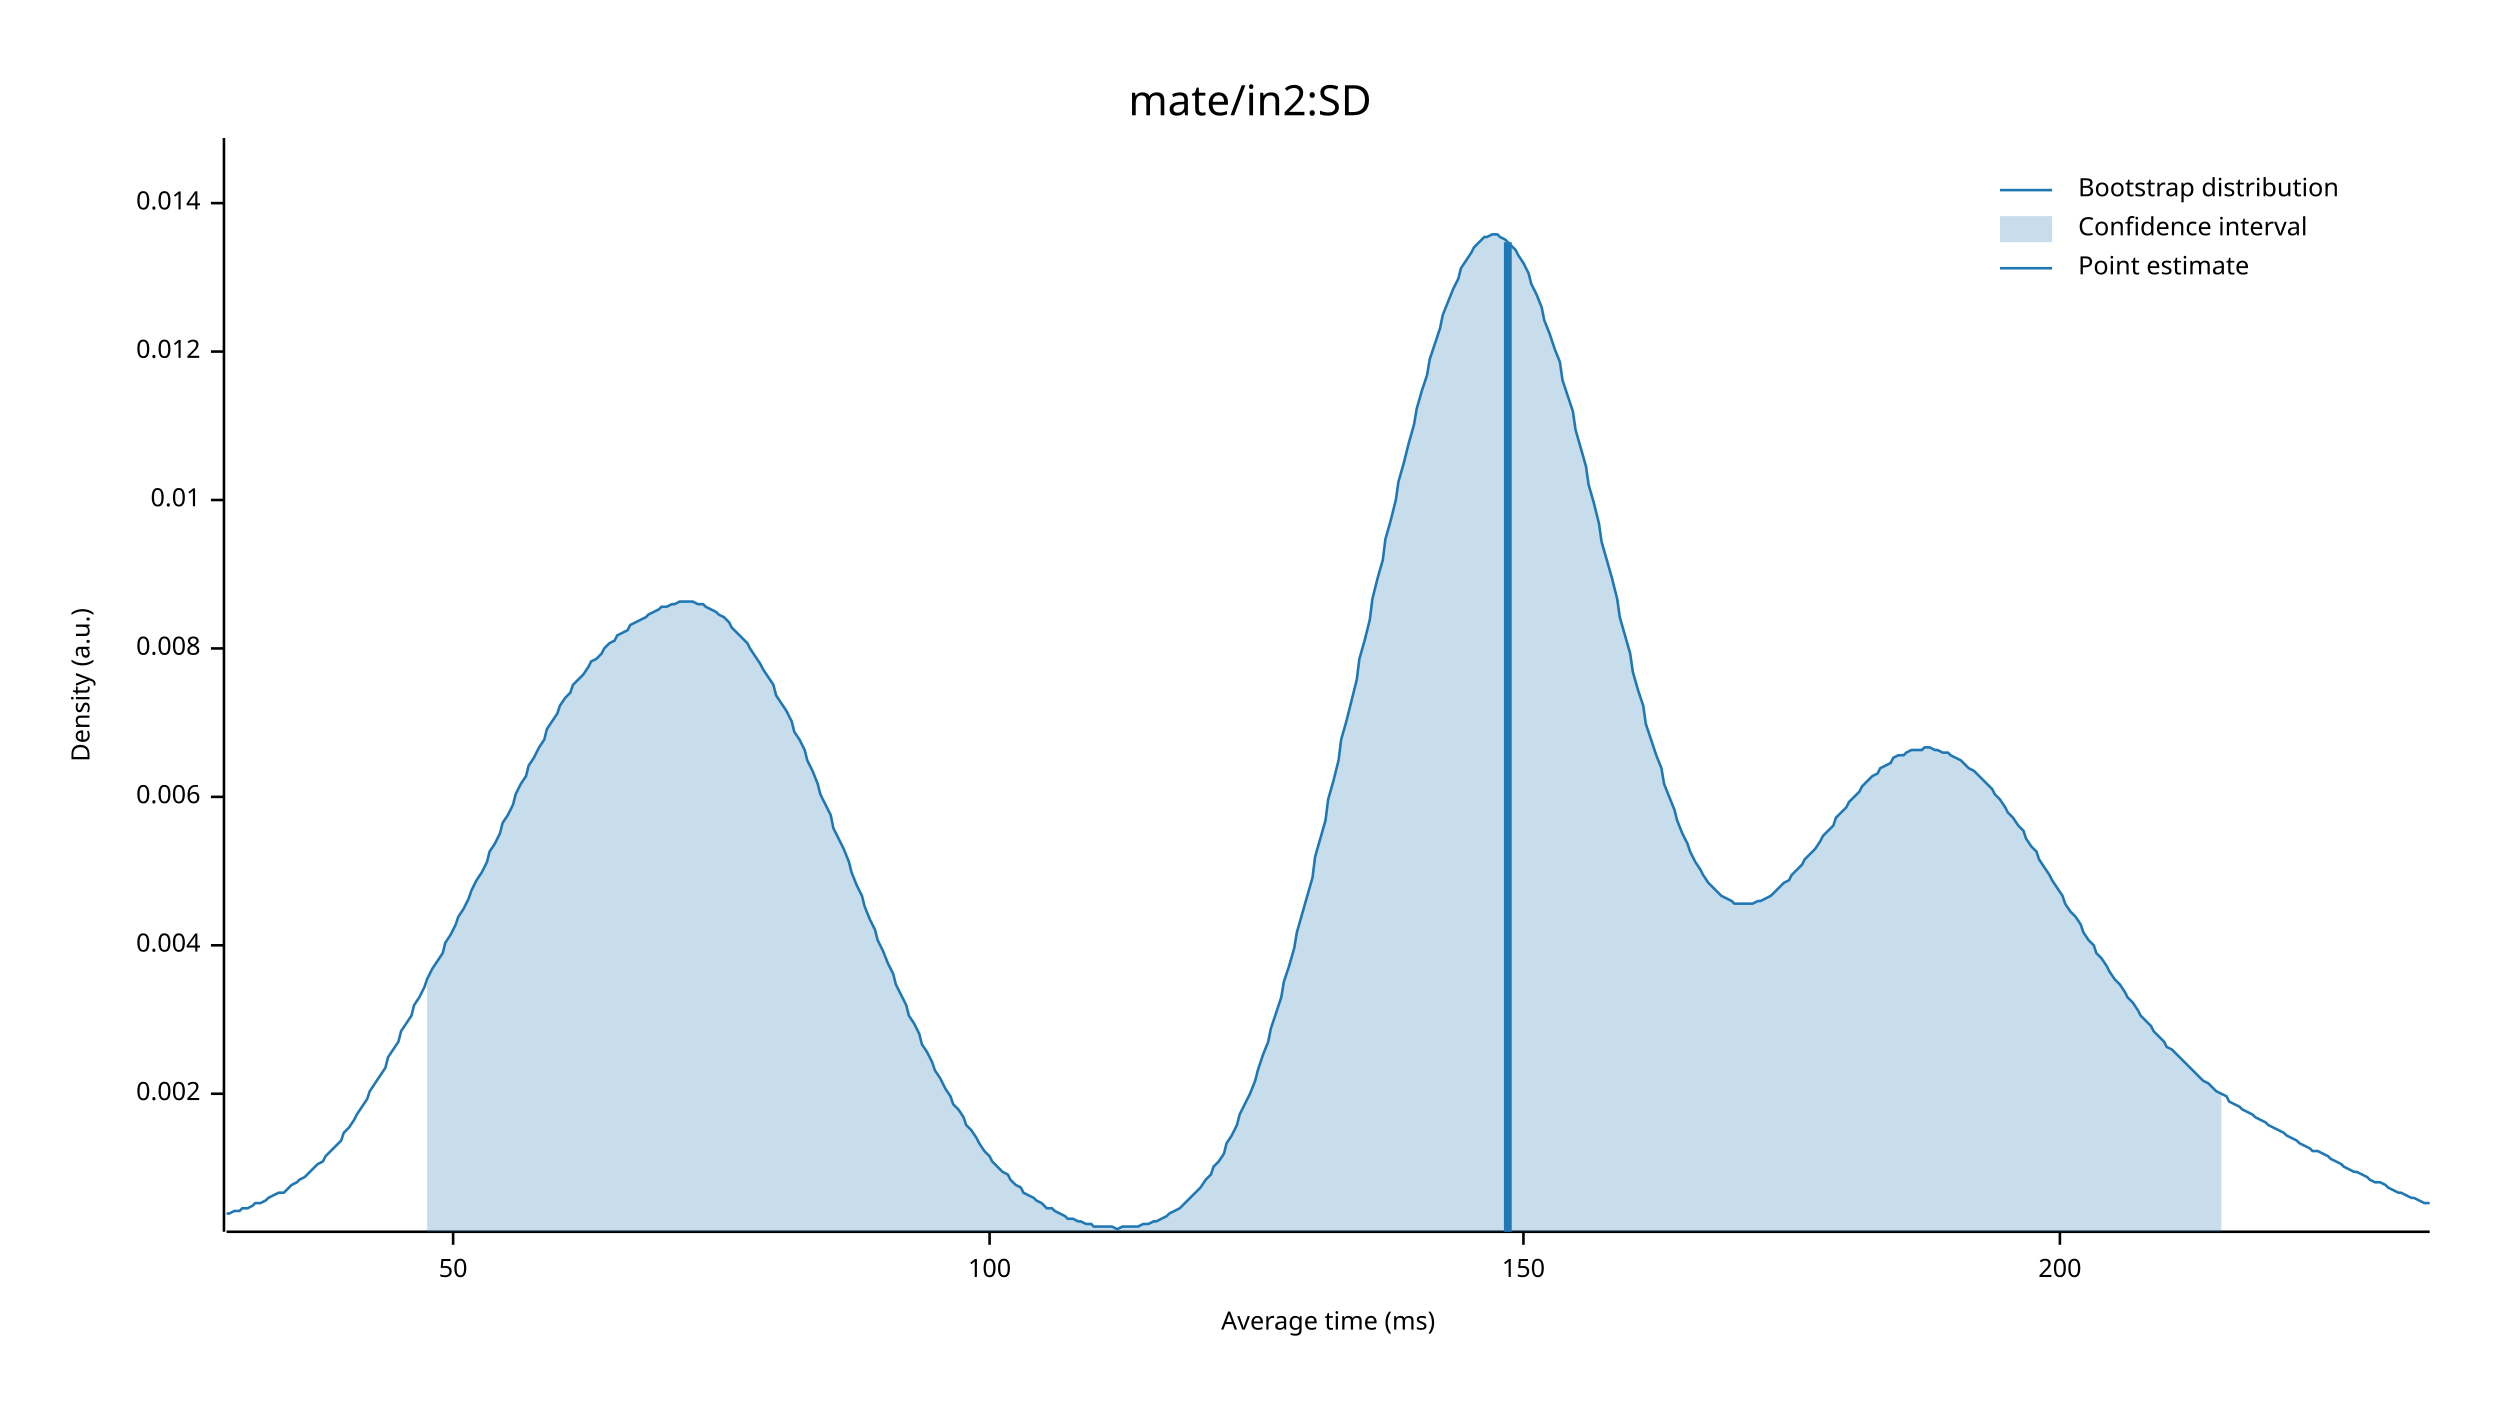
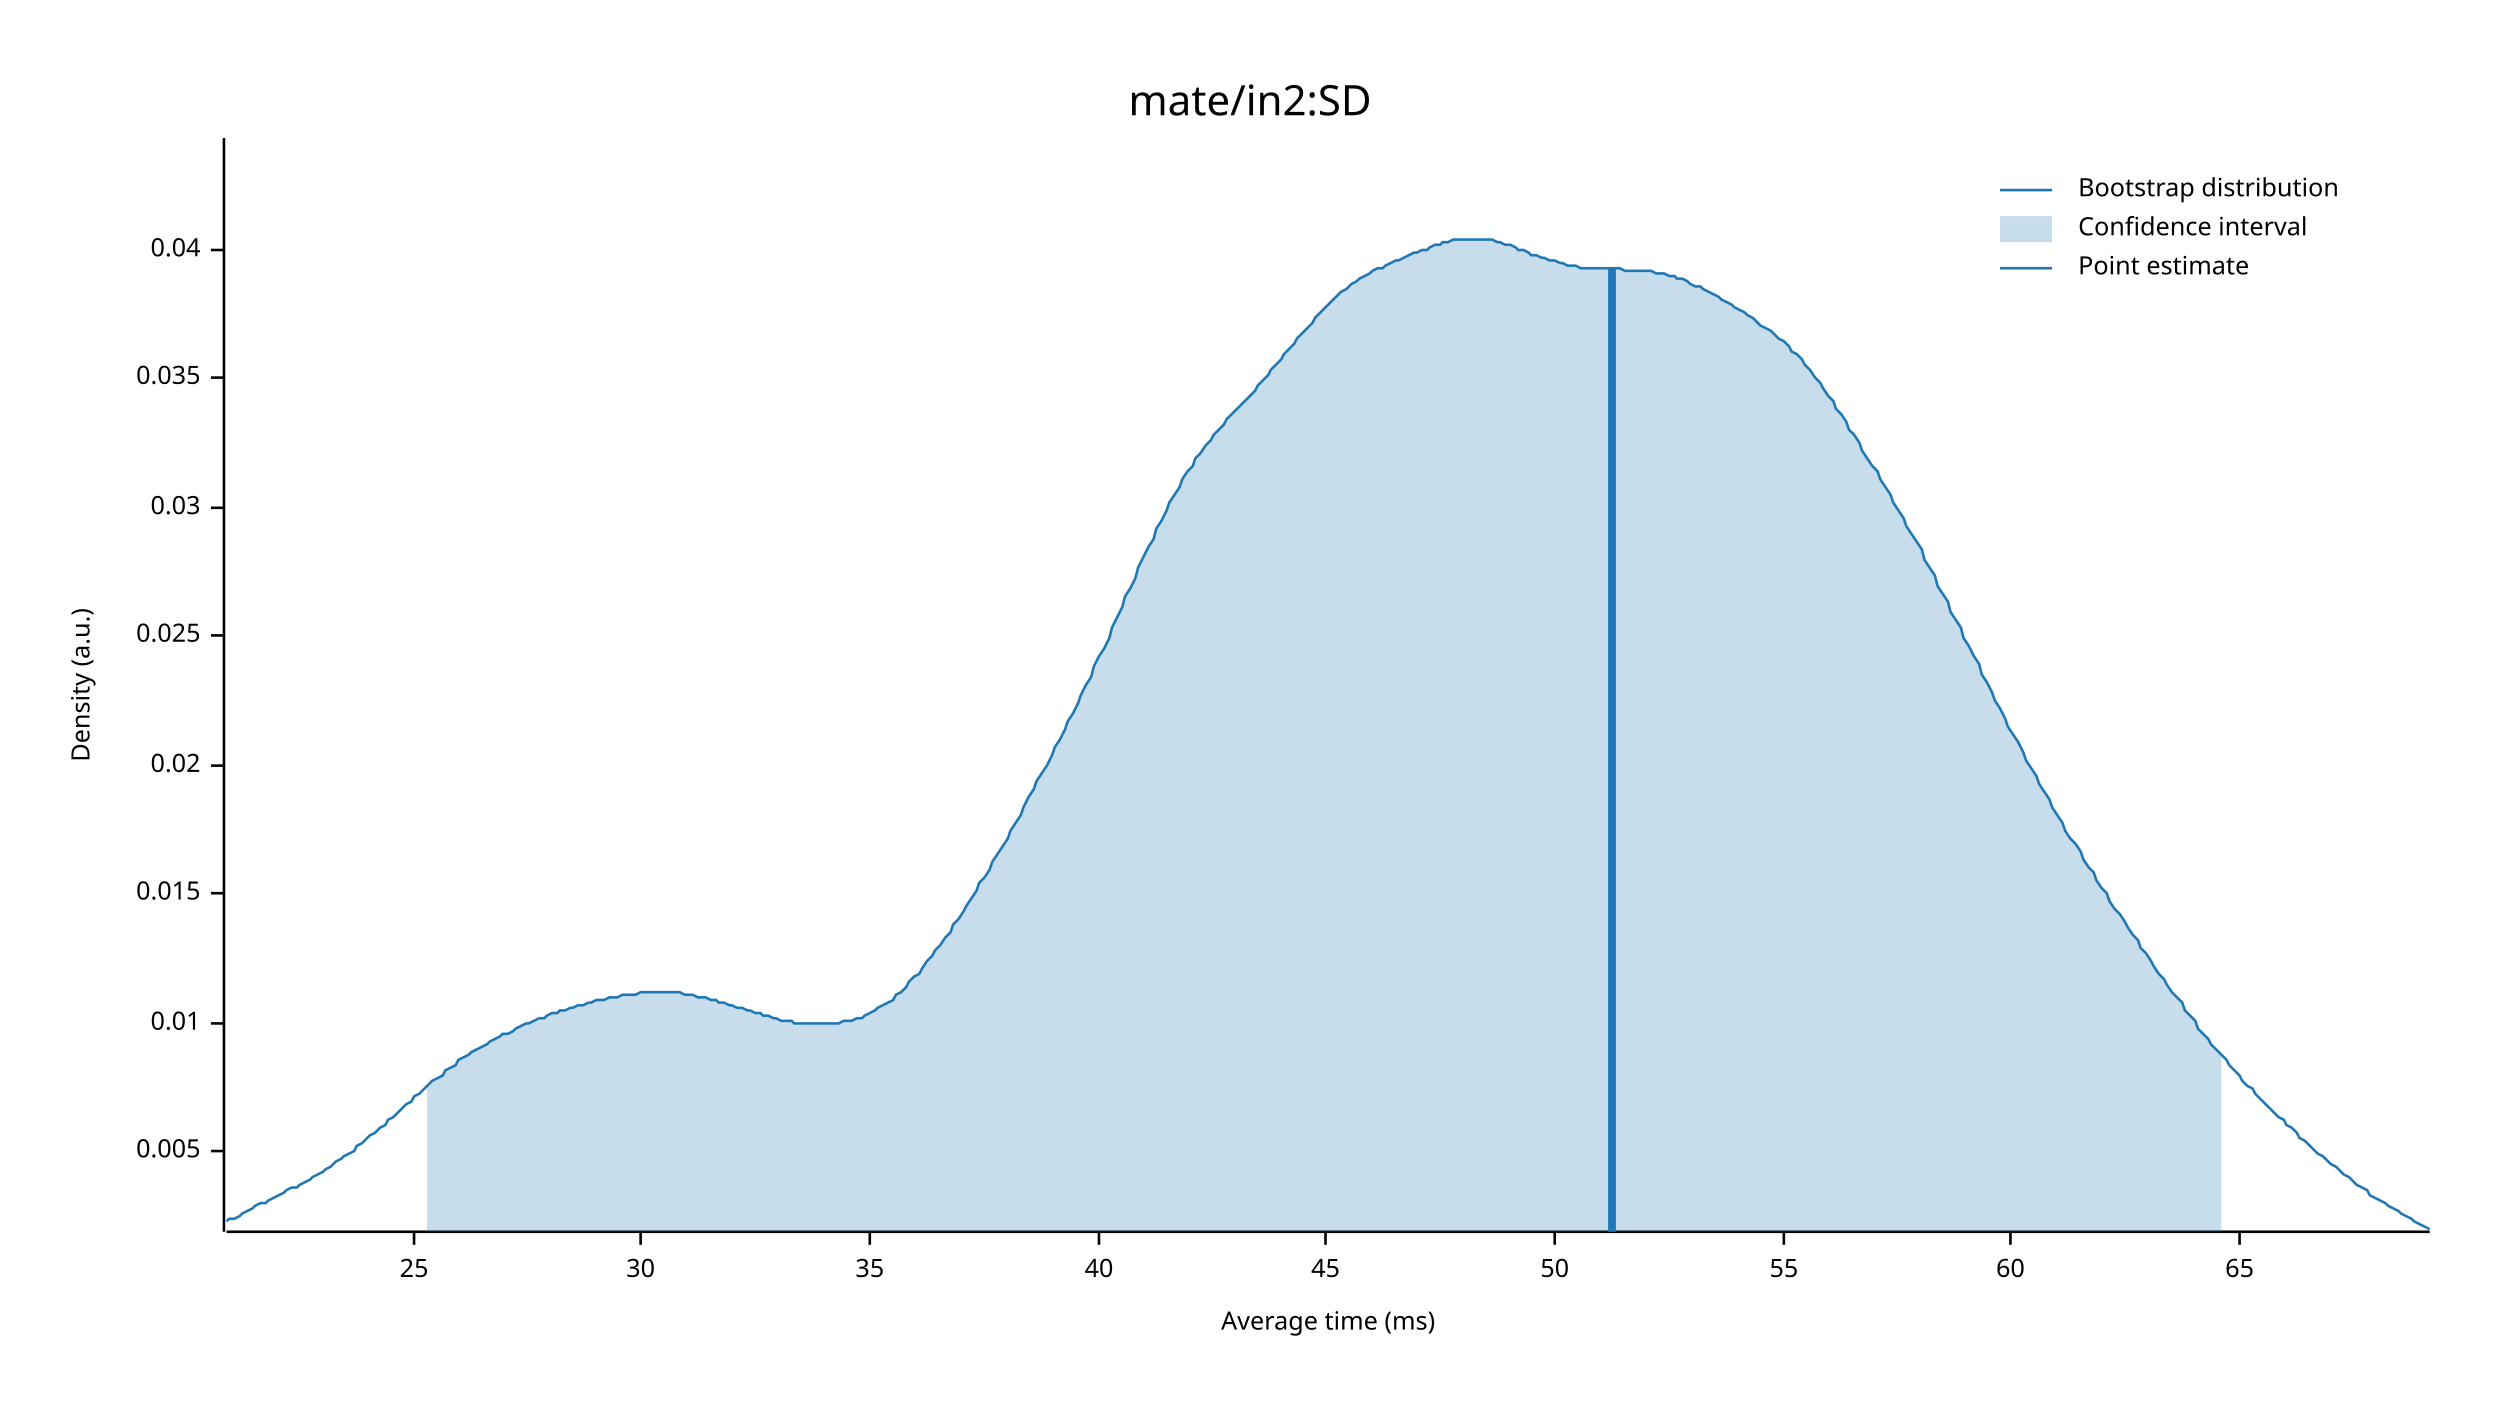
<svg xmlns="http://www.w3.org/2000/svg" width="960" height="540" viewBox="0 0 960 540">
  <text x="480" y="32" dy="0.76em" text-anchor="middle" font-family="sans-serif" font-size="16.129" opacity="1" fill="#000000">
mate/in2:SD
</text>
  <text x="27" y="263" dy="0.76em" text-anchor="middle" font-family="sans-serif" font-size="9.677" opacity="1" fill="#000000" transform="rotate(270, 27, 263)">
Density (a.u.)
</text>
  <text x="510" y="513" dy="-0.5ex" text-anchor="middle" font-family="sans-serif" font-size="9.677" opacity="1" fill="#000000">
Average time (ms)
</text>
  <polyline fill="none" opacity="1" stroke="#000000" stroke-width="1" points="86,53 86,473 " />
-   <text x="77" y="420" dy="0.5ex" text-anchor="end" font-family="sans-serif" font-size="9.677" opacity="1" fill="#000000">
- 0.002
+   <text x="77" y="442" dy="0.5ex" text-anchor="end" font-family="sans-serif" font-size="9.677" opacity="1" fill="#000000">
+ 0.005
</text>
-   <polyline fill="none" opacity="1" stroke="#000000" stroke-width="1" points="81,420 86,420 " />
-   <text x="77" y="363" dy="0.5ex" text-anchor="end" font-family="sans-serif" font-size="9.677" opacity="1" fill="#000000">
- 0.004
- </text>
-   <polyline fill="none" opacity="1" stroke="#000000" stroke-width="1" points="81,363 86,363 " />
-   <text x="77" y="306" dy="0.5ex" text-anchor="end" font-family="sans-serif" font-size="9.677" opacity="1" fill="#000000">
- 0.006
- </text>
-   <polyline fill="none" opacity="1" stroke="#000000" stroke-width="1" points="81,306 86,306 " />
-   <text x="77" y="249" dy="0.5ex" text-anchor="end" font-family="sans-serif" font-size="9.677" opacity="1" fill="#000000">
- 0.008
- </text>
-   <polyline fill="none" opacity="1" stroke="#000000" stroke-width="1" points="81,249 86,249 " />
-   <text x="77" y="192" dy="0.5ex" text-anchor="end" font-family="sans-serif" font-size="9.677" opacity="1" fill="#000000">
+   <polyline fill="none" opacity="1" stroke="#000000" stroke-width="1" points="81,442 86,442 " />
+   <text x="77" y="393" dy="0.5ex" text-anchor="end" font-family="sans-serif" font-size="9.677" opacity="1" fill="#000000">
0.01
</text>
-   <polyline fill="none" opacity="1" stroke="#000000" stroke-width="1" points="81,192 86,192 " />
-   <text x="77" y="135" dy="0.5ex" text-anchor="end" font-family="sans-serif" font-size="9.677" opacity="1" fill="#000000">
- 0.012
+   <polyline fill="none" opacity="1" stroke="#000000" stroke-width="1" points="81,393 86,393 " />
+   <text x="77" y="343" dy="0.5ex" text-anchor="end" font-family="sans-serif" font-size="9.677" opacity="1" fill="#000000">
+ 0.015
</text>
-   <polyline fill="none" opacity="1" stroke="#000000" stroke-width="1" points="81,135 86,135 " />
-   <text x="77" y="78" dy="0.5ex" text-anchor="end" font-family="sans-serif" font-size="9.677" opacity="1" fill="#000000">
- 0.014
+   <polyline fill="none" opacity="1" stroke="#000000" stroke-width="1" points="81,343 86,343 " />
+   <text x="77" y="294" dy="0.5ex" text-anchor="end" font-family="sans-serif" font-size="9.677" opacity="1" fill="#000000">
+ 0.02
</text>
-   <polyline fill="none" opacity="1" stroke="#000000" stroke-width="1" points="81,78 86,78 " />
+   <polyline fill="none" opacity="1" stroke="#000000" stroke-width="1" points="81,294 86,294 " />
+   <text x="77" y="244" dy="0.5ex" text-anchor="end" font-family="sans-serif" font-size="9.677" opacity="1" fill="#000000">
+ 0.025
+ </text>
+   <polyline fill="none" opacity="1" stroke="#000000" stroke-width="1" points="81,244 86,244 " />
+   <text x="77" y="195" dy="0.5ex" text-anchor="end" font-family="sans-serif" font-size="9.677" opacity="1" fill="#000000">
+ 0.03
+ </text>
+   <polyline fill="none" opacity="1" stroke="#000000" stroke-width="1" points="81,195 86,195 " />
+   <text x="77" y="145" dy="0.5ex" text-anchor="end" font-family="sans-serif" font-size="9.677" opacity="1" fill="#000000">
+ 0.035
+ </text>
+   <polyline fill="none" opacity="1" stroke="#000000" stroke-width="1" points="81,145 86,145 " />
+   <text x="77" y="96" dy="0.5ex" text-anchor="end" font-family="sans-serif" font-size="9.677" opacity="1" fill="#000000">
+ 0.04
+ </text>
+   <polyline fill="none" opacity="1" stroke="#000000" stroke-width="1" points="81,96 86,96 " />
  <polyline fill="none" opacity="1" stroke="#000000" stroke-width="1" points="87,473 933,473 " />
-   <text x="174" y="483" dy="0.76em" text-anchor="middle" font-family="sans-serif" font-size="9.677" opacity="1" fill="#000000">
+   <text x="159" y="483" dy="0.76em" text-anchor="middle" font-family="sans-serif" font-size="9.677" opacity="1" fill="#000000">
+ 25
+ </text>
+   <polyline fill="none" opacity="1" stroke="#000000" stroke-width="1" points="159,473 159,478 " />
+   <text x="246" y="483" dy="0.76em" text-anchor="middle" font-family="sans-serif" font-size="9.677" opacity="1" fill="#000000">
+ 30
+ </text>
+   <polyline fill="none" opacity="1" stroke="#000000" stroke-width="1" points="246,473 246,478 " />
+   <text x="334" y="483" dy="0.76em" text-anchor="middle" font-family="sans-serif" font-size="9.677" opacity="1" fill="#000000">
+ 35
+ </text>
+   <polyline fill="none" opacity="1" stroke="#000000" stroke-width="1" points="334,473 334,478 " />
+   <text x="422" y="483" dy="0.76em" text-anchor="middle" font-family="sans-serif" font-size="9.677" opacity="1" fill="#000000">
+ 40
+ </text>
+   <polyline fill="none" opacity="1" stroke="#000000" stroke-width="1" points="422,473 422,478 " />
+   <text x="509" y="483" dy="0.76em" text-anchor="middle" font-family="sans-serif" font-size="9.677" opacity="1" fill="#000000">
+ 45
+ </text>
+   <polyline fill="none" opacity="1" stroke="#000000" stroke-width="1" points="509,473 509,478 " />
+   <text x="597" y="483" dy="0.76em" text-anchor="middle" font-family="sans-serif" font-size="9.677" opacity="1" fill="#000000">
50
</text>
-   <polyline fill="none" opacity="1" stroke="#000000" stroke-width="1" points="174,473 174,478 " />
-   <text x="380" y="483" dy="0.76em" text-anchor="middle" font-family="sans-serif" font-size="9.677" opacity="1" fill="#000000">
- 100
+   <polyline fill="none" opacity="1" stroke="#000000" stroke-width="1" points="597,473 597,478 " />
+   <text x="685" y="483" dy="0.76em" text-anchor="middle" font-family="sans-serif" font-size="9.677" opacity="1" fill="#000000">
+ 55
</text>
-   <polyline fill="none" opacity="1" stroke="#000000" stroke-width="1" points="380,473 380,478 " />
-   <text x="585" y="483" dy="0.76em" text-anchor="middle" font-family="sans-serif" font-size="9.677" opacity="1" fill="#000000">
- 150
+   <polyline fill="none" opacity="1" stroke="#000000" stroke-width="1" points="685,473 685,478 " />
+   <text x="772" y="483" dy="0.76em" text-anchor="middle" font-family="sans-serif" font-size="9.677" opacity="1" fill="#000000">
+ 60
</text>
-   <polyline fill="none" opacity="1" stroke="#000000" stroke-width="1" points="585,473 585,478 " />
-   <text x="791" y="483" dy="0.76em" text-anchor="middle" font-family="sans-serif" font-size="9.677" opacity="1" fill="#000000">
- 200
+   <polyline fill="none" opacity="1" stroke="#000000" stroke-width="1" points="772,473 772,478 " />
+   <text x="860" y="483" dy="0.76em" text-anchor="middle" font-family="sans-serif" font-size="9.677" opacity="1" fill="#000000">
+ 65
</text>
-   <polyline fill="none" opacity="1" stroke="#000000" stroke-width="1" points="791,473 791,478 " />
-   <polyline fill="none" opacity="1" stroke="#1F78B4" stroke-width="1" points="87,466 88,466 90,465 92,465 93,464 95,464 97,463 98,462 100,462 102,461 103,460 105,459 107,458 109,458 110,457 112,455 114,454 115,453 117,452 119,450 120,449 122,447 124,446 125,444 127,442 129,440 131,438 132,435 134,433 136,430 137,428 139,425 141,422 142,419 144,416 146,413 148,410 149,406 151,403 153,400 154,396 156,393 158,390 159,386 161,383 163,379 164,376 166,372 168,369 170,366 171,362 173,359 175,355 176,352 178,349 180,345 181,342 183,338 185,335 187,331 188,327 190,324 192,320 193,316 195,313 197,309 198,305 200,301 202,298 203,294 205,291 207,287 209,284 210,280 212,277 214,274 215,271 217,268 219,266 220,263 222,261 224,259 226,256 227,254 229,253 231,251 232,249 234,247 236,246 237,244 239,243 241,242 242,240 244,239 246,238 248,237 249,236 251,235 253,234 254,233 256,233 258,232 259,232 261,231 263,231 265,231 266,231 268,232 270,232 271,233 273,234 275,235 276,236 278,237 280,239 281,241 283,243 285,245 287,247 288,249 290,252 292,255 293,257 295,260 297,263 298,267 300,270 302,273 304,277 305,281 307,284 309,288 310,292 312,296 314,301 315,305 317,309 319,313 320,318 322,322 324,326 326,331 327,335 329,340 331,344 332,348 334,353 336,357 337,361 339,365 341,370 343,374 344,378 346,382 348,386 349,390 351,393 353,397 354,401 356,404 358,408 359,411 361,414 363,418 365,421 366,424 368,426 370,429 371,432 373,434 375,437 376,439 378,442 380,444 381,446 383,448 385,450 387,451 388,453 390,455 392,456 393,458 395,459 397,460 398,461 400,462 402,464 404,464 405,465 407,466 409,467 410,468 412,468 414,469 415,469 417,470 419,470 420,471 422,471 424,471 426,471 427,471 429,472 431,471 432,471 434,471 436,471 437,471 439,470 441,470 443,469 444,469 446,468 448,467 449,466 451,465 453,464 454,463 456,461 458,459 459,458 461,456 463,453 465,451 466,448 468,446 470,443 471,439 473,436 475,432 476,428 478,424 480,420 482,415 483,411 485,405 487,400 488,395 490,389 492,383 493,377 495,371 497,364 498,358 500,351 502,344 504,337 505,329 507,322 509,315 510,307 512,300 514,292 515,284 517,277 519,269 521,261 522,253 524,246 526,238 527,230 529,222 531,215 532,207 534,200 536,192 537,185 539,178 541,170 543,163 544,157 546,150 548,144 549,138 551,132 553,126 554,121 556,116 558,111 560,107 561,103 563,100 565,97 566,95 568,93 570,91 571,91 573,90 575,90 576,91 578,92 580,94 582,96 583,98 585,101 587,105 588,109 590,113 592,118 593,123 595,128 597,134 599,139 600,146 602,152 604,158 605,165 607,172 609,179 610,186 612,193 614,201 615,208 617,215 619,222 621,230 622,237 624,244 626,251 627,258 629,265 631,271 632,278 634,284 636,290 638,295 639,301 641,306 643,311 644,315 646,320 648,324 649,327 651,331 653,334 654,336 656,339 658,341 660,343 661,344 663,345 665,346 666,347 668,347 670,347 671,347 673,347 675,346 676,346 678,345 680,344 682,342 683,341 685,339 687,338 688,336 690,334 692,332 693,330 695,328 697,326 699,323 700,321 702,319 704,317 705,314 707,312 709,310 710,308 712,306 714,304 715,302 717,300 719,298 721,297 722,295 724,294 726,293 727,291 729,290 731,290 732,289 734,288 736,288 738,288 739,287 741,287 743,288 744,288 746,289 748,289 749,290 751,291 753,292 754,293 756,295 758,296 760,298 761,299 763,301 765,303 766,305 768,307 770,310 771,312 773,314 775,317 777,319 778,322 780,325 782,327 783,330 785,333 787,336 788,338 790,341 792,344 793,347 795,350 797,352 799,355 800,358 802,361 804,363 805,366 807,368 809,371 810,373 812,376 814,378 816,381 817,383 819,385 821,388 822,390 824,392 826,394 827,396 829,398 831,400 832,402 834,403 836,405 838,407 839,408 841,410 843,412 844,413 846,415 848,416 849,417 851,419 853,420 855,421 856,423 858,424 860,425 861,426 863,427 865,428 866,429 868,430 870,431 871,432 873,433 875,434 877,435 878,436 880,437 882,438 883,439 885,440 887,441 888,442 890,442 892,443 894,444 895,445 897,446 899,447 900,448 902,449 904,450 905,450 907,451 909,452 910,453 912,454 914,454 916,455 917,456 919,457 921,458 922,458 924,459 926,460 927,460 929,461 931,462 933,462 " />
-   <polygon opacity="0.25" fill="#1F78B4" points="164,376 166,372 168,369 170,366 171,362 173,359 175,355 176,352 178,349 180,345 181,342 183,338 185,335 187,331 188,327 190,324 192,320 193,316 195,313 197,309 198,305 200,301 202,298 203,294 205,291 207,287 209,284 210,280 212,277 214,274 215,271 217,268 219,266 220,263 222,261 224,259 226,256 227,254 229,253 231,251 232,249 234,247 236,246 237,244 239,243 241,242 242,240 244,239 246,238 248,237 249,236 251,235 253,234 254,233 256,233 258,232 259,232 261,231 263,231 265,231 266,231 268,232 270,232 271,233 273,234 275,235 276,236 278,237 280,239 281,241 283,243 285,245 287,247 288,249 290,252 292,255 293,257 295,260 297,263 298,267 300,270 302,273 304,277 305,281 307,284 309,288 310,292 312,296 314,301 315,305 317,309 319,313 320,318 322,322 324,326 326,331 327,335 329,340 331,344 332,348 334,353 336,357 337,361 339,365 341,370 343,374 344,378 346,382 348,386 349,390 351,393 353,397 354,401 356,404 358,408 359,411 361,414 363,418 365,421 366,424 368,426 370,429 371,432 373,434 375,437 376,439 378,442 380,444 381,446 383,448 385,450 387,451 388,453 390,455 392,456 393,458 395,459 397,460 398,461 400,462 402,464 404,464 405,465 407,466 409,467 410,468 412,468 414,469 415,469 417,470 419,470 420,471 422,471 424,471 426,471 427,471 429,472 431,471 432,471 434,471 436,471 437,471 439,470 441,470 443,469 444,469 446,468 448,467 449,466 451,465 453,464 454,463 456,461 458,459 459,458 461,456 463,453 465,451 466,448 468,446 470,443 471,439 473,436 475,432 476,428 478,424 480,420 482,415 483,411 485,405 487,400 488,395 490,389 492,383 493,377 495,371 497,364 498,358 500,351 502,344 504,337 505,329 507,322 509,315 510,307 512,300 514,292 515,284 517,277 519,269 521,261 522,253 524,246 526,238 527,230 529,222 531,215 532,207 534,200 536,192 537,185 539,178 541,170 543,163 544,157 546,150 548,144 549,138 551,132 553,126 554,121 556,116 558,111 560,107 561,103 563,100 565,97 566,95 568,93 570,91 571,91 573,90 575,90 576,91 578,92 580,94 582,96 583,98 585,101 587,105 588,109 590,113 592,118 593,123 595,128 597,134 599,139 600,146 602,152 604,158 605,165 607,172 609,179 610,186 612,193 614,201 615,208 617,215 619,222 621,230 622,237 624,244 626,251 627,258 629,265 631,271 632,278 634,284 636,290 638,295 639,301 641,306 643,311 644,315 646,320 648,324 649,327 651,331 653,334 654,336 656,339 658,341 660,343 661,344 663,345 665,346 666,347 668,347 670,347 671,347 673,347 675,346 676,346 678,345 680,344 682,342 683,341 685,339 687,338 688,336 690,334 692,332 693,330 695,328 697,326 699,323 700,321 702,319 704,317 705,314 707,312 709,310 710,308 712,306 714,304 715,302 717,300 719,298 721,297 722,295 724,294 726,293 727,291 729,290 731,290 732,289 734,288 736,288 738,288 739,287 741,287 743,288 744,288 746,289 748,289 749,290 751,291 753,292 754,293 756,295 758,296 760,298 761,299 763,301 765,303 766,305 768,307 770,310 771,312 773,314 775,317 777,319 778,322 780,325 782,327 783,330 785,333 787,336 788,338 790,341 792,344 793,347 795,350 797,352 799,355 800,358 802,361 804,363 805,366 807,368 809,371 810,373 812,376 814,378 816,381 817,383 819,385 821,388 822,390 824,392 826,394 827,396 829,398 831,400 832,402 834,403 836,405 838,407 839,408 841,410 843,412 844,413 846,415 848,416 849,417 851,419 853,420 853,473 164,473 " />
-   <polyline fill="none" opacity="1" stroke="#1F78B4" stroke-width="3" points="579,473 579,93 " />
+   <polyline fill="none" opacity="1" stroke="#000000" stroke-width="1" points="860,473 860,478 " />
+   <polyline fill="none" opacity="1" stroke="#1F78B4" stroke-width="1" points="87,469 88,468 90,468 92,467 93,466 95,465 97,464 98,463 100,462 102,462 103,461 105,460 107,459 109,458 110,457 112,456 114,456 115,455 117,454 119,453 120,452 122,451 124,450 125,449 127,448 129,446 131,445 132,444 134,443 136,442 137,440 139,439 141,437 142,436 144,435 146,433 148,432 149,430 151,429 153,427 154,426 156,424 158,423 159,421 161,420 163,418 164,417 166,415 168,414 170,413 171,411 173,410 175,409 176,407 178,406 180,405 181,404 183,403 185,402 187,401 188,400 190,399 192,398 193,397 195,397 197,396 198,395 200,394 202,393 203,393 205,392 207,391 209,391 210,390 212,389 214,389 215,388 217,388 219,387 220,387 222,386 224,386 226,385 227,385 229,384 231,384 232,384 234,383 236,383 237,383 239,382 241,382 242,382 244,382 246,381 248,381 249,381 251,381 253,381 254,381 256,381 258,381 259,381 261,381 263,382 265,382 266,382 268,383 270,383 271,383 273,384 275,384 276,385 278,385 280,386 281,386 283,387 285,387 287,388 288,388 290,389 292,389 293,390 295,390 297,391 298,391 300,392 302,392 304,392 305,393 307,393 309,393 310,393 312,393 314,393 315,393 317,393 319,393 320,393 322,393 324,392 326,392 327,392 329,391 331,391 332,390 334,389 336,388 337,387 339,386 341,385 343,384 344,382 346,381 348,379 349,377 351,375 353,374 354,372 356,369 358,367 359,365 361,363 363,360 365,358 366,355 368,353 370,350 371,348 373,345 375,342 376,339 378,337 380,334 381,331 383,328 385,325 387,322 388,319 390,316 392,313 393,310 395,306 397,303 398,300 400,297 402,294 404,290 405,287 407,284 409,280 410,277 412,274 414,270 415,267 417,263 419,260 420,256 422,252 424,249 426,245 427,241 429,237 431,233 432,229 434,226 436,222 437,218 439,214 441,210 443,207 444,203 446,200 448,196 449,193 451,190 453,187 454,184 456,181 458,179 459,176 461,174 463,171 465,169 466,167 468,165 470,163 471,161 473,159 475,157 476,156 478,154 480,152 482,150 483,148 485,146 487,144 488,142 490,140 492,138 493,136 495,134 497,132 498,130 500,128 502,126 504,124 505,122 507,120 509,118 510,117 512,115 514,113 515,112 517,111 519,109 521,108 522,107 524,106 526,105 527,104 529,103 531,103 532,102 534,101 536,100 537,100 539,99 541,98 543,97 544,97 546,96 548,96 549,95 551,94 553,94 554,93 556,93 558,92 560,92 561,92 563,92 565,92 566,92 568,92 570,92 571,92 573,92 575,93 576,93 578,94 580,94 582,95 583,96 585,96 587,97 588,98 590,98 592,99 593,99 595,100 597,100 599,101 600,101 602,102 604,102 605,102 607,103 609,103 610,103 612,103 614,103 615,103 617,103 619,103 621,103 622,103 624,104 626,104 627,104 629,104 631,104 632,104 634,104 636,105 638,105 639,105 641,106 643,106 644,107 646,107 648,108 649,109 651,110 653,110 654,111 656,112 658,113 660,114 661,115 663,116 665,117 666,118 668,119 670,120 671,121 673,122 675,124 676,125 678,126 680,127 682,129 683,130 685,131 687,133 688,135 690,136 692,138 693,140 695,142 697,145 699,147 700,149 702,152 704,154 705,157 707,159 709,162 710,165 712,167 714,170 715,173 717,176 719,179 721,181 722,184 724,187 726,190 727,193 729,196 731,199 732,202 734,205 736,208 738,211 739,215 741,218 743,221 744,225 746,228 748,231 749,235 751,238 753,241 754,245 756,248 758,252 760,255 761,259 763,262 765,266 766,269 768,272 770,276 771,279 773,282 775,285 777,289 778,292 780,295 782,298 783,301 785,304 787,307 788,310 790,313 792,316 793,319 795,322 797,324 799,327 800,330 802,333 804,335 805,338 807,341 809,343 810,346 812,349 814,351 816,354 817,356 819,359 821,361 822,364 824,366 826,369 827,371 829,374 831,376 832,378 834,381 836,383 838,385 839,388 841,390 843,392 844,395 846,397 848,399 849,401 851,403 853,405 855,407 856,409 858,411 860,413 861,415 863,417 865,418 866,420 868,422 870,424 871,425 873,427 875,429 877,430 878,432 880,433 882,435 883,437 885,438 887,440 888,441 890,443 892,444 894,446 895,447 897,448 899,450 900,451 902,452 904,454 905,455 907,456 909,457 910,459 912,460 914,461 916,462 917,463 919,464 921,465 922,466 924,467 926,468 927,469 929,470 931,471 933,472 " />
+   <polygon opacity="0.25" fill="#1F78B4" points="164,417 166,415 168,414 170,413 171,411 173,410 175,409 176,407 178,406 180,405 181,404 183,403 185,402 187,401 188,400 190,399 192,398 193,397 195,397 197,396 198,395 200,394 202,393 203,393 205,392 207,391 209,391 210,390 212,389 214,389 215,388 217,388 219,387 220,387 222,386 224,386 226,385 227,385 229,384 231,384 232,384 234,383 236,383 237,383 239,382 241,382 242,382 244,382 246,381 248,381 249,381 251,381 253,381 254,381 256,381 258,381 259,381 261,381 263,382 265,382 266,382 268,383 270,383 271,383 273,384 275,384 276,385 278,385 280,386 281,386 283,387 285,387 287,388 288,388 290,389 292,389 293,390 295,390 297,391 298,391 300,392 302,392 304,392 305,393 307,393 309,393 310,393 312,393 314,393 315,393 317,393 319,393 320,393 322,393 324,392 326,392 327,392 329,391 331,391 332,390 334,389 336,388 337,387 339,386 341,385 343,384 344,382 346,381 348,379 349,377 351,375 353,374 354,372 356,369 358,367 359,365 361,363 363,360 365,358 366,355 368,353 370,350 371,348 373,345 375,342 376,339 378,337 380,334 381,331 383,328 385,325 387,322 388,319 390,316 392,313 393,310 395,306 397,303 398,300 400,297 402,294 404,290 405,287 407,284 409,280 410,277 412,274 414,270 415,267 417,263 419,260 420,256 422,252 424,249 426,245 427,241 429,237 431,233 432,229 434,226 436,222 437,218 439,214 441,210 443,207 444,203 446,200 448,196 449,193 451,190 453,187 454,184 456,181 458,179 459,176 461,174 463,171 465,169 466,167 468,165 470,163 471,161 473,159 475,157 476,156 478,154 480,152 482,150 483,148 485,146 487,144 488,142 490,140 492,138 493,136 495,134 497,132 498,130 500,128 502,126 504,124 505,122 507,120 509,118 510,117 512,115 514,113 515,112 517,111 519,109 521,108 522,107 524,106 526,105 527,104 529,103 531,103 532,102 534,101 536,100 537,100 539,99 541,98 543,97 544,97 546,96 548,96 549,95 551,94 553,94 554,93 556,93 558,92 560,92 561,92 563,92 565,92 566,92 568,92 570,92 571,92 573,92 575,93 576,93 578,94 580,94 582,95 583,96 585,96 587,97 588,98 590,98 592,99 593,99 595,100 597,100 599,101 600,101 602,102 604,102 605,102 607,103 609,103 610,103 612,103 614,103 615,103 617,103 619,103 621,103 622,103 624,104 626,104 627,104 629,104 631,104 632,104 634,104 636,105 638,105 639,105 641,106 643,106 644,107 646,107 648,108 649,109 651,110 653,110 654,111 656,112 658,113 660,114 661,115 663,116 665,117 666,118 668,119 670,120 671,121 673,122 675,124 676,125 678,126 680,127 682,129 683,130 685,131 687,133 688,135 690,136 692,138 693,140 695,142 697,145 699,147 700,149 702,152 704,154 705,157 707,159 709,162 710,165 712,167 714,170 715,173 717,176 719,179 721,181 722,184 724,187 726,190 727,193 729,196 731,199 732,202 734,205 736,208 738,211 739,215 741,218 743,221 744,225 746,228 748,231 749,235 751,238 753,241 754,245 756,248 758,252 760,255 761,259 763,262 765,266 766,269 768,272 770,276 771,279 773,282 775,285 777,289 778,292 780,295 782,298 783,301 785,304 787,307 788,310 790,313 792,316 793,319 795,322 797,324 799,327 800,330 802,333 804,335 805,338 807,341 809,343 810,346 812,349 814,351 816,354 817,356 819,359 821,361 822,364 824,366 826,369 827,371 829,374 831,376 832,378 834,381 836,383 838,385 839,388 841,390 843,392 844,395 846,397 848,399 849,401 851,403 853,405 853,473 164,473 " />
+   <polyline fill="none" opacity="1" stroke="#1F78B4" stroke-width="3" points="619,473 619,103 " />
  <text x="798" y="68" dy="0.76em" text-anchor="start" font-family="sans-serif" font-size="9.677" opacity="1" fill="#000000">
Bootstrap distribution
</text>
  <text x="798" y="83" dy="0.76em" text-anchor="start" font-family="sans-serif" font-size="9.677" opacity="1" fill="#000000">
Confidence interval
</text>
  <text x="798" y="98" dy="0.76em" text-anchor="start" font-family="sans-serif" font-size="9.677" opacity="1" fill="#000000">
Point estimate
</text>
  <polyline fill="none" opacity="1" stroke="#1F78B4" stroke-width="1" points="768,73 788,73 " />
  <rect x="768" y="83" width="20" height="10" opacity="0.25" fill="#1F78B4" stroke="none" />
  <polyline fill="none" opacity="1" stroke="#1F78B4" stroke-width="1" points="768,103 788,103 " />
</svg>
